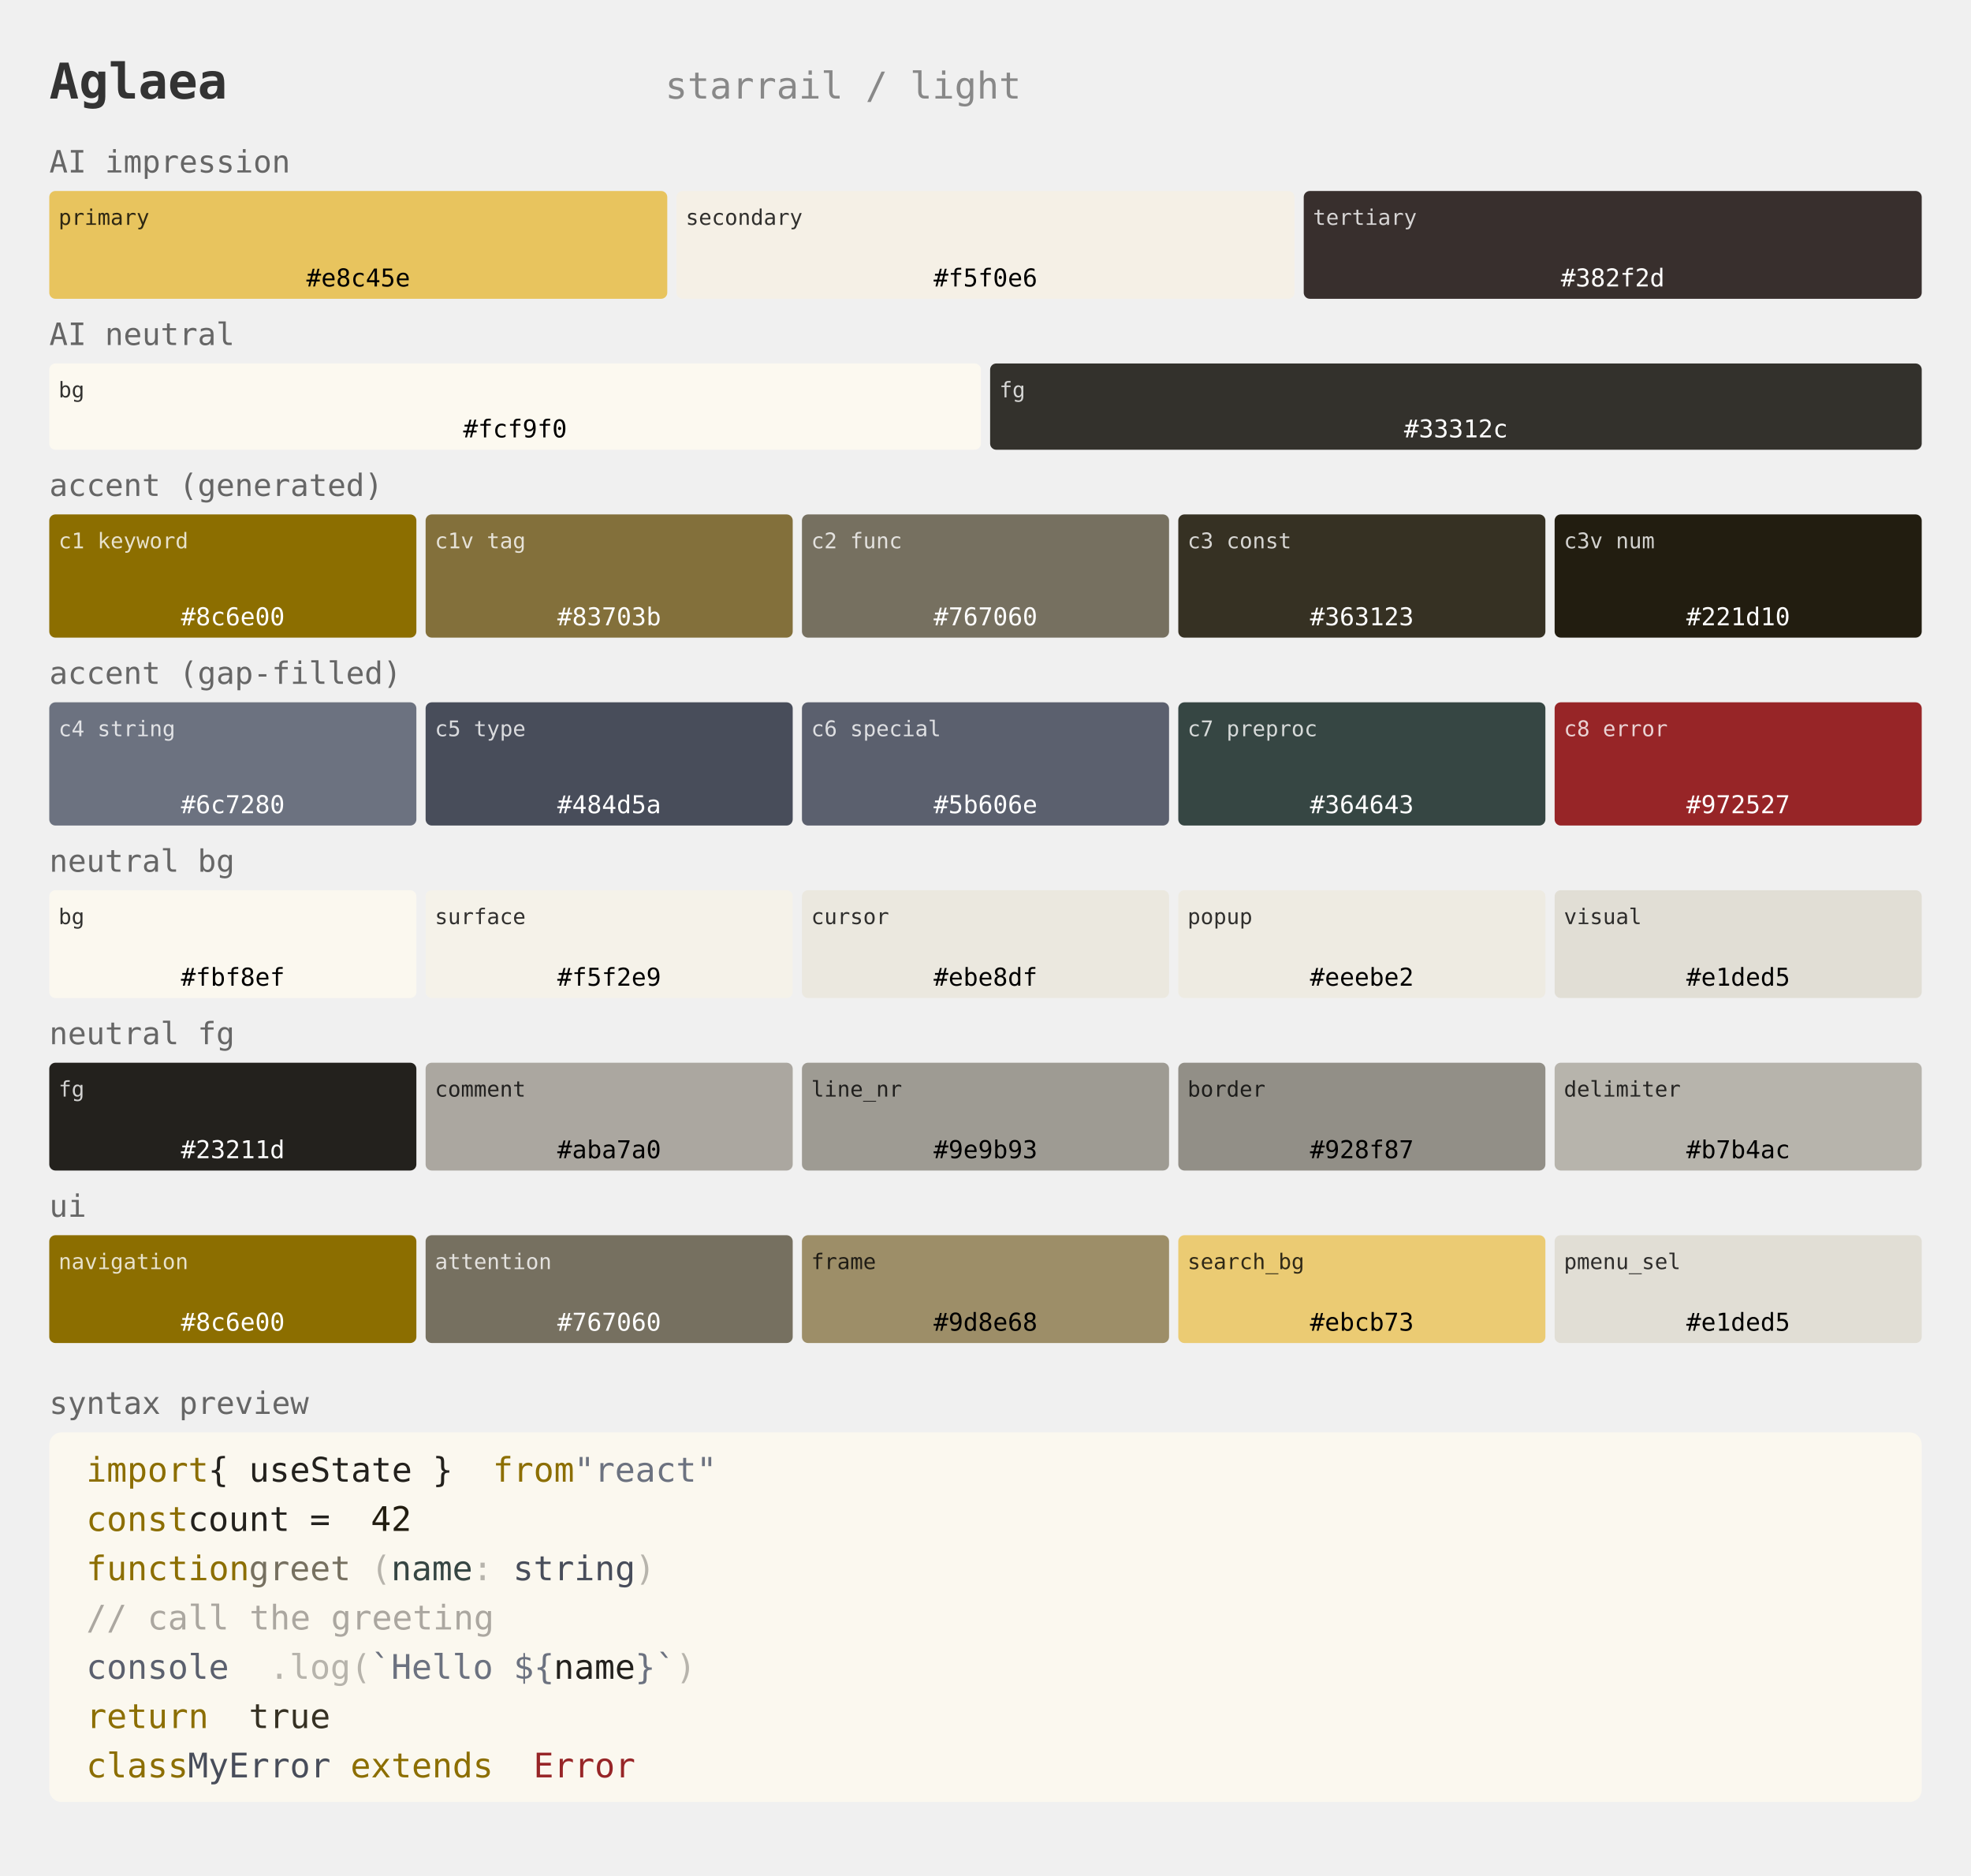
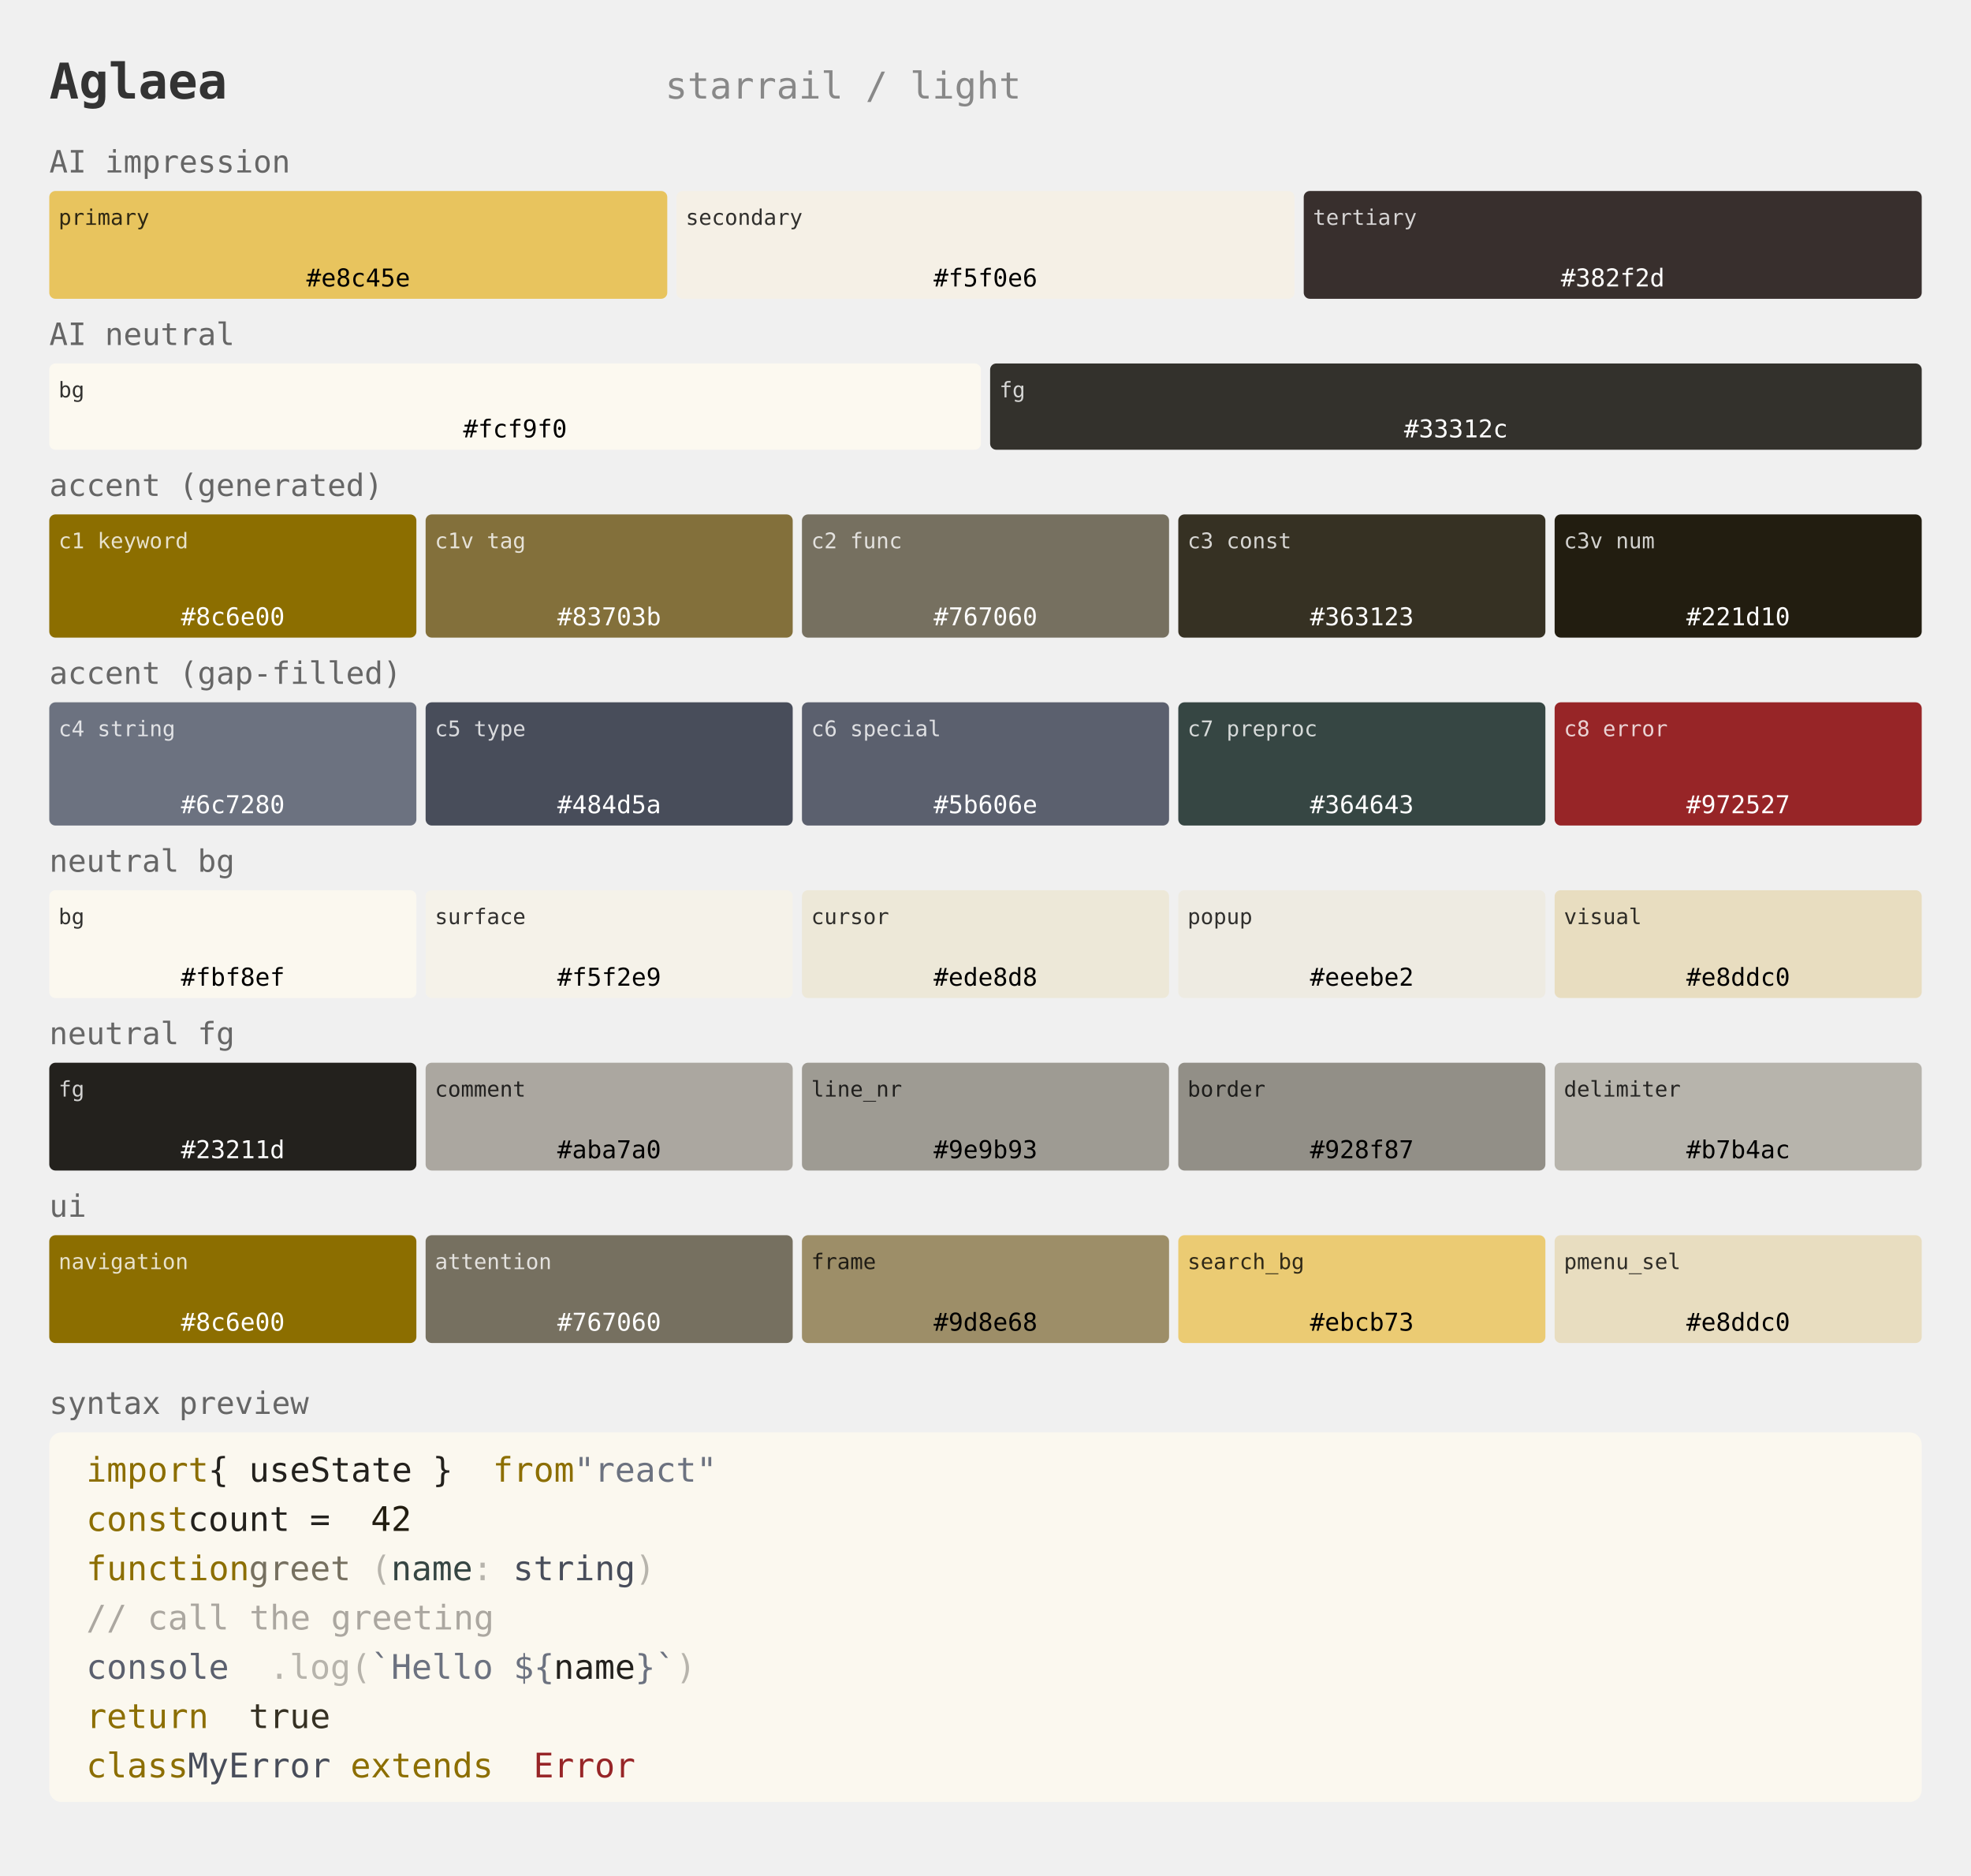
<svg xmlns="http://www.w3.org/2000/svg" width="640" height="609" style="background:#f5f5f5; font-family:ui-monospace,monospace;">
  <text x="16" y="32" fill="#333" font-size="16" font-weight="bold">Aglaea</text>
  <text x="216" y="32" fill="#888" font-size="12">starrail / light</text>
  <text x="16" y="56" fill="#666" font-size="10">AI impression</text>
  <rect x="16" y="62" width="200.667" height="35" fill="#e8c45e" rx="2" />
  <text x="19" y="73" fill="#000000" font-size="7" opacity="0.8">primary</text>
  <text x="116.333" y="93" fill="#000000" font-size="8" text-anchor="middle">#e8c45e</text>
  <rect x="219.667" y="62" width="200.667" height="35" fill="#f5f0e6" rx="2" />
  <text x="222.667" y="73" fill="#000000" font-size="7" opacity="0.8">secondary</text>
  <text x="320" y="93" fill="#000000" font-size="8" text-anchor="middle">#f5f0e6</text>
  <rect x="423.333" y="62" width="200.667" height="35" fill="#382f2d" rx="2" />
  <text x="426.333" y="73" fill="#ffffff" font-size="7" opacity="0.8">tertiary</text>
  <text x="523.667" y="93" fill="#ffffff" font-size="8" text-anchor="middle">#382f2d</text>
  <text x="16" y="112" fill="#666" font-size="10">AI neutral</text>
  <rect x="16" y="118" width="302.5" height="28" fill="#fcf9f0" rx="2" />
  <text x="19" y="129" fill="#000000" font-size="7" opacity="0.8">bg</text>
  <text x="167.25" y="142" fill="#000000" font-size="8" text-anchor="middle">#fcf9f0</text>
  <rect x="321.5" y="118" width="302.5" height="28" fill="#33312c" rx="2" />
  <text x="324.5" y="129" fill="#ffffff" font-size="7" opacity="0.8">fg</text>
  <text x="472.75" y="142" fill="#ffffff" font-size="8" text-anchor="middle">#33312c</text>
  <text x="16" y="161" fill="#666" font-size="10">accent (generated)</text>
  <rect x="16" y="167" width="119.2" height="40" fill="#8c6e00" rx="2" />
  <text x="19" y="178" fill="#ffffff" font-size="7" opacity="0.8">c1 keyword</text>
  <text x="75.6" y="203" fill="#ffffff" font-size="8" text-anchor="middle">#8c6e00</text>
  <rect x="138.2" y="167" width="119.2" height="40" fill="#83703b" rx="2" />
  <text x="141.2" y="178" fill="#ffffff" font-size="7" opacity="0.8">c1v tag</text>
  <text x="197.8" y="203" fill="#ffffff" font-size="8" text-anchor="middle">#83703b</text>
  <rect x="260.4" y="167" width="119.2" height="40" fill="#767060" rx="2" />
  <text x="263.4" y="178" fill="#ffffff" font-size="7" opacity="0.8">c2 func</text>
  <text x="320" y="203" fill="#ffffff" font-size="8" text-anchor="middle">#767060</text>
  <rect x="382.6" y="167" width="119.2" height="40" fill="#363123" rx="2" />
  <text x="385.6" y="178" fill="#ffffff" font-size="7" opacity="0.8">c3 const</text>
  <text x="442.2" y="203" fill="#ffffff" font-size="8" text-anchor="middle">#363123</text>
  <rect x="504.8" y="167" width="119.2" height="40" fill="#221d10" rx="2" />
  <text x="507.8" y="178" fill="#ffffff" font-size="7" opacity="0.8">c3v num</text>
  <text x="564.4" y="203" fill="#ffffff" font-size="8" text-anchor="middle">#221d10</text>
  <text x="16" y="222" fill="#666" font-size="10">accent (gap-filled)</text>
  <rect x="16" y="228" width="119.2" height="40" fill="#6c7280" rx="2" />
  <text x="19" y="239" fill="#ffffff" font-size="7" opacity="0.8">c4 string</text>
  <text x="75.6" y="264" fill="#ffffff" font-size="8" text-anchor="middle">#6c7280</text>
  <rect x="138.2" y="228" width="119.2" height="40" fill="#484d5a" rx="2" />
  <text x="141.2" y="239" fill="#ffffff" font-size="7" opacity="0.8">c5 type</text>
  <text x="197.8" y="264" fill="#ffffff" font-size="8" text-anchor="middle">#484d5a</text>
  <rect x="260.4" y="228" width="119.2" height="40" fill="#5b606e" rx="2" />
  <text x="263.4" y="239" fill="#ffffff" font-size="7" opacity="0.8">c6 special</text>
  <text x="320" y="264" fill="#ffffff" font-size="8" text-anchor="middle">#5b606e</text>
  <rect x="382.6" y="228" width="119.2" height="40" fill="#364643" rx="2" />
  <text x="385.6" y="239" fill="#ffffff" font-size="7" opacity="0.8">c7 preproc</text>
  <text x="442.2" y="264" fill="#ffffff" font-size="8" text-anchor="middle">#364643</text>
  <rect x="504.8" y="228" width="119.2" height="40" fill="#972527" rx="2" />
  <text x="507.8" y="239" fill="#ffffff" font-size="7" opacity="0.8">c8 error</text>
  <text x="564.4" y="264" fill="#ffffff" font-size="8" text-anchor="middle">#972527</text>
  <text x="16" y="283" fill="#666" font-size="10">neutral bg</text>
  <rect x="16" y="289" width="119.2" height="35" fill="#fbf8ef" rx="2" />
  <text x="19" y="300" fill="#000000" font-size="7" opacity="0.8">bg</text>
  <text x="75.6" y="320" fill="#000000" font-size="8" text-anchor="middle">#fbf8ef</text>
  <rect x="138.2" y="289" width="119.2" height="35" fill="#f5f2e9" rx="2" />
  <text x="141.2" y="300" fill="#000000" font-size="7" opacity="0.8">surface</text>
  <text x="197.8" y="320" fill="#000000" font-size="8" text-anchor="middle">#f5f2e9</text>
-   <rect x="260.4" y="289" width="119.2" height="35" fill="#ebe8df" rx="2" />
+   <rect x="260.4" y="289" width="119.2" height="35" fill="#ede8d8" rx="2" />
  <text x="263.4" y="300" fill="#000000" font-size="7" opacity="0.8">cursor</text>
-   <text x="320" y="320" fill="#000000" font-size="8" text-anchor="middle">#ebe8df</text>
+   <text x="320" y="320" fill="#000000" font-size="8" text-anchor="middle">#ede8d8</text>
  <rect x="382.6" y="289" width="119.2" height="35" fill="#eeebe2" rx="2" />
  <text x="385.6" y="300" fill="#000000" font-size="7" opacity="0.8">popup</text>
  <text x="442.2" y="320" fill="#000000" font-size="8" text-anchor="middle">#eeebe2</text>
-   <rect x="504.8" y="289" width="119.2" height="35" fill="#e1ded5" rx="2" />
+   <rect x="504.8" y="289" width="119.2" height="35" fill="#e8ddc0" rx="2" />
  <text x="507.8" y="300" fill="#000000" font-size="7" opacity="0.8">visual</text>
-   <text x="564.4" y="320" fill="#000000" font-size="8" text-anchor="middle">#e1ded5</text>
+   <text x="564.4" y="320" fill="#000000" font-size="8" text-anchor="middle">#e8ddc0</text>
  <text x="16" y="339" fill="#666" font-size="10">neutral fg</text>
  <rect x="16" y="345" width="119.2" height="35" fill="#23211d" rx="2" />
  <text x="19" y="356" fill="#ffffff" font-size="7" opacity="0.8">fg</text>
  <text x="75.6" y="376" fill="#ffffff" font-size="8" text-anchor="middle">#23211d</text>
  <rect x="138.2" y="345" width="119.2" height="35" fill="#aba7a0" rx="2" />
  <text x="141.2" y="356" fill="#000000" font-size="7" opacity="0.8">comment</text>
  <text x="197.8" y="376" fill="#000000" font-size="8" text-anchor="middle">#aba7a0</text>
  <rect x="260.4" y="345" width="119.2" height="35" fill="#9e9b93" rx="2" />
  <text x="263.4" y="356" fill="#000000" font-size="7" opacity="0.8">line_nr</text>
  <text x="320" y="376" fill="#000000" font-size="8" text-anchor="middle">#9e9b93</text>
  <rect x="382.6" y="345" width="119.2" height="35" fill="#928f87" rx="2" />
  <text x="385.6" y="356" fill="#000000" font-size="7" opacity="0.8">border</text>
  <text x="442.2" y="376" fill="#000000" font-size="8" text-anchor="middle">#928f87</text>
  <rect x="504.8" y="345" width="119.2" height="35" fill="#b7b4ac" rx="2" />
  <text x="507.8" y="356" fill="#000000" font-size="7" opacity="0.8">delimiter</text>
  <text x="564.4" y="376" fill="#000000" font-size="8" text-anchor="middle">#b7b4ac</text>
  <text x="16" y="395" fill="#666" font-size="10">ui</text>
  <rect x="16" y="401" width="119.2" height="35" fill="#8c6e00" rx="2" />
  <text x="19" y="412" fill="#ffffff" font-size="7" opacity="0.8">navigation</text>
  <text x="75.6" y="432" fill="#ffffff" font-size="8" text-anchor="middle">#8c6e00</text>
  <rect x="138.2" y="401" width="119.2" height="35" fill="#767060" rx="2" />
  <text x="141.2" y="412" fill="#ffffff" font-size="7" opacity="0.8">attention</text>
  <text x="197.8" y="432" fill="#ffffff" font-size="8" text-anchor="middle">#767060</text>
  <rect x="260.4" y="401" width="119.2" height="35" fill="#9d8e68" rx="2" />
  <text x="263.4" y="412" fill="#000000" font-size="7" opacity="0.8">frame</text>
  <text x="320" y="432" fill="#000000" font-size="8" text-anchor="middle">#9d8e68</text>
  <rect x="382.6" y="401" width="119.2" height="35" fill="#ebcb73" rx="2" />
  <text x="385.6" y="412" fill="#000000" font-size="7" opacity="0.8">search_bg</text>
  <text x="442.2" y="432" fill="#000000" font-size="8" text-anchor="middle">#ebcb73</text>
-   <rect x="504.8" y="401" width="119.2" height="35" fill="#e1ded5" rx="2" />
+   <rect x="504.8" y="401" width="119.2" height="35" fill="#e8ddc0" rx="2" />
  <text x="507.8" y="412" fill="#000000" font-size="7" opacity="0.8">pmenu_sel</text>
-   <text x="564.4" y="432" fill="#000000" font-size="8" text-anchor="middle">#e1ded5</text>
+   <text x="564.4" y="432" fill="#000000" font-size="8" text-anchor="middle">#e8ddc0</text>
  <text x="16" y="459" fill="#666" font-size="10">syntax preview</text>
  <rect x="16" y="465" width="608" height="120" fill="#fbf8ef" rx="4" />
  <text x="28" y="481" fill="#8c6e00" font-size="11" font-family="monospace">import</text>
  <text x="67.6" y="481" fill="#23211d" font-size="11" font-family="monospace"> { useState } </text>
  <text x="160" y="481" fill="#8c6e00" font-size="11" font-family="monospace">from</text>
  <text x="186.4" y="481" fill="#6c7280" font-size="11" font-family="monospace"> "react"</text>
  <text x="28" y="497" fill="#8c6e00" font-size="11" font-family="monospace">const</text>
  <text x="61" y="497" fill="#23211d" font-size="11" font-family="monospace"> count</text>
  <text x="100.6" y="497" fill="#23211d" font-size="11" font-family="monospace"> = </text>
  <text x="120.4" y="497" fill="#221d10" font-size="11" font-family="monospace">42</text>
  <text x="28" y="513" fill="#8c6e00" font-size="11" font-family="monospace">function</text>
  <text x="80.8" y="513" fill="#767060" font-size="11" font-family="monospace"> greet</text>
  <text x="120.4" y="513" fill="#b7b4ac" font-size="11" font-family="monospace">(</text>
  <text x="127" y="513" fill="#364643" font-size="11" font-family="monospace">name</text>
  <text x="153.4" y="513" fill="#b7b4ac" font-size="11" font-family="monospace">: </text>
  <text x="166.6" y="513" fill="#484d5a" font-size="11" font-family="monospace">string</text>
  <text x="206.2" y="513" fill="#b7b4ac" font-size="11" font-family="monospace">)</text>
  <text x="28" y="529" fill="#aba7a0" font-size="11" font-family="monospace">  // call the greeting</text>
  <text x="28" y="545" fill="#5b606e" font-size="11" font-family="monospace">  console</text>
  <text x="87.4" y="545" fill="#b7b4ac" font-size="11" font-family="monospace">.log(</text>
  <text x="120.4" y="545" fill="#6c7280" font-size="11" font-family="monospace">`Hello ${</text>
  <text x="179.8" y="545" fill="#23211d" font-size="11" font-family="monospace">name</text>
  <text x="206.2" y="545" fill="#6c7280" font-size="11" font-family="monospace">}`</text>
  <text x="219.4" y="545" fill="#b7b4ac" font-size="11" font-family="monospace">)</text>
  <text x="28" y="561" fill="#8c6e00" font-size="11" font-family="monospace">  return</text>
  <text x="80.8" y="561" fill="#363123" font-size="11" font-family="monospace"> true</text>
  <text x="28" y="577" fill="#8c6e00" font-size="11" font-family="monospace">class</text>
  <text x="61" y="577" fill="#484d5a" font-size="11" font-family="monospace"> MyError</text>
  <text x="113.8" y="577" fill="#8c6e00" font-size="11" font-family="monospace"> extends </text>
  <text x="173.2" y="577" fill="#972527" font-size="11" font-family="monospace">Error</text>
</svg>
